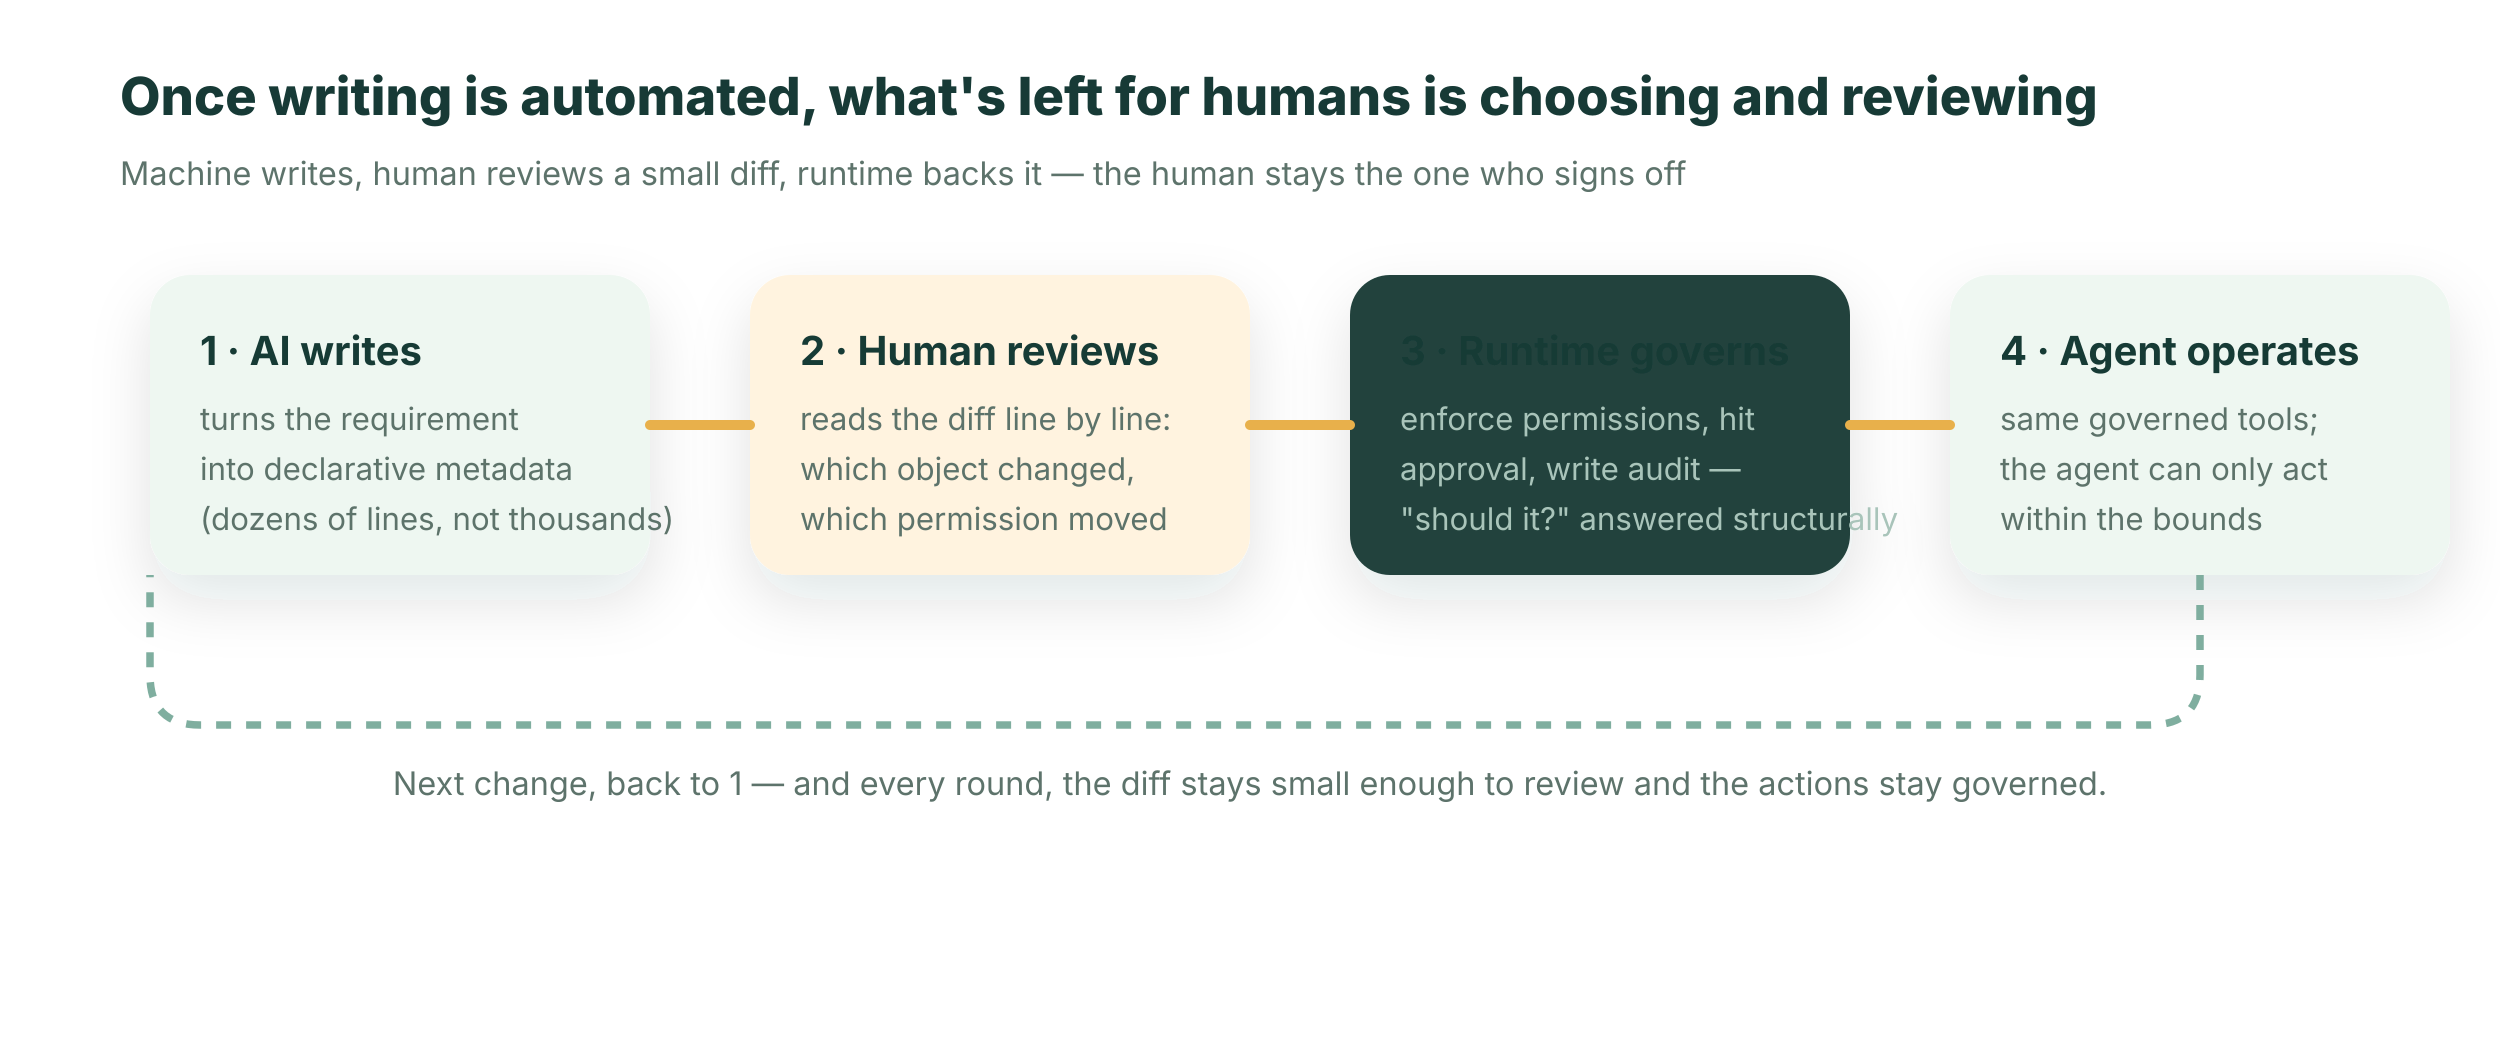
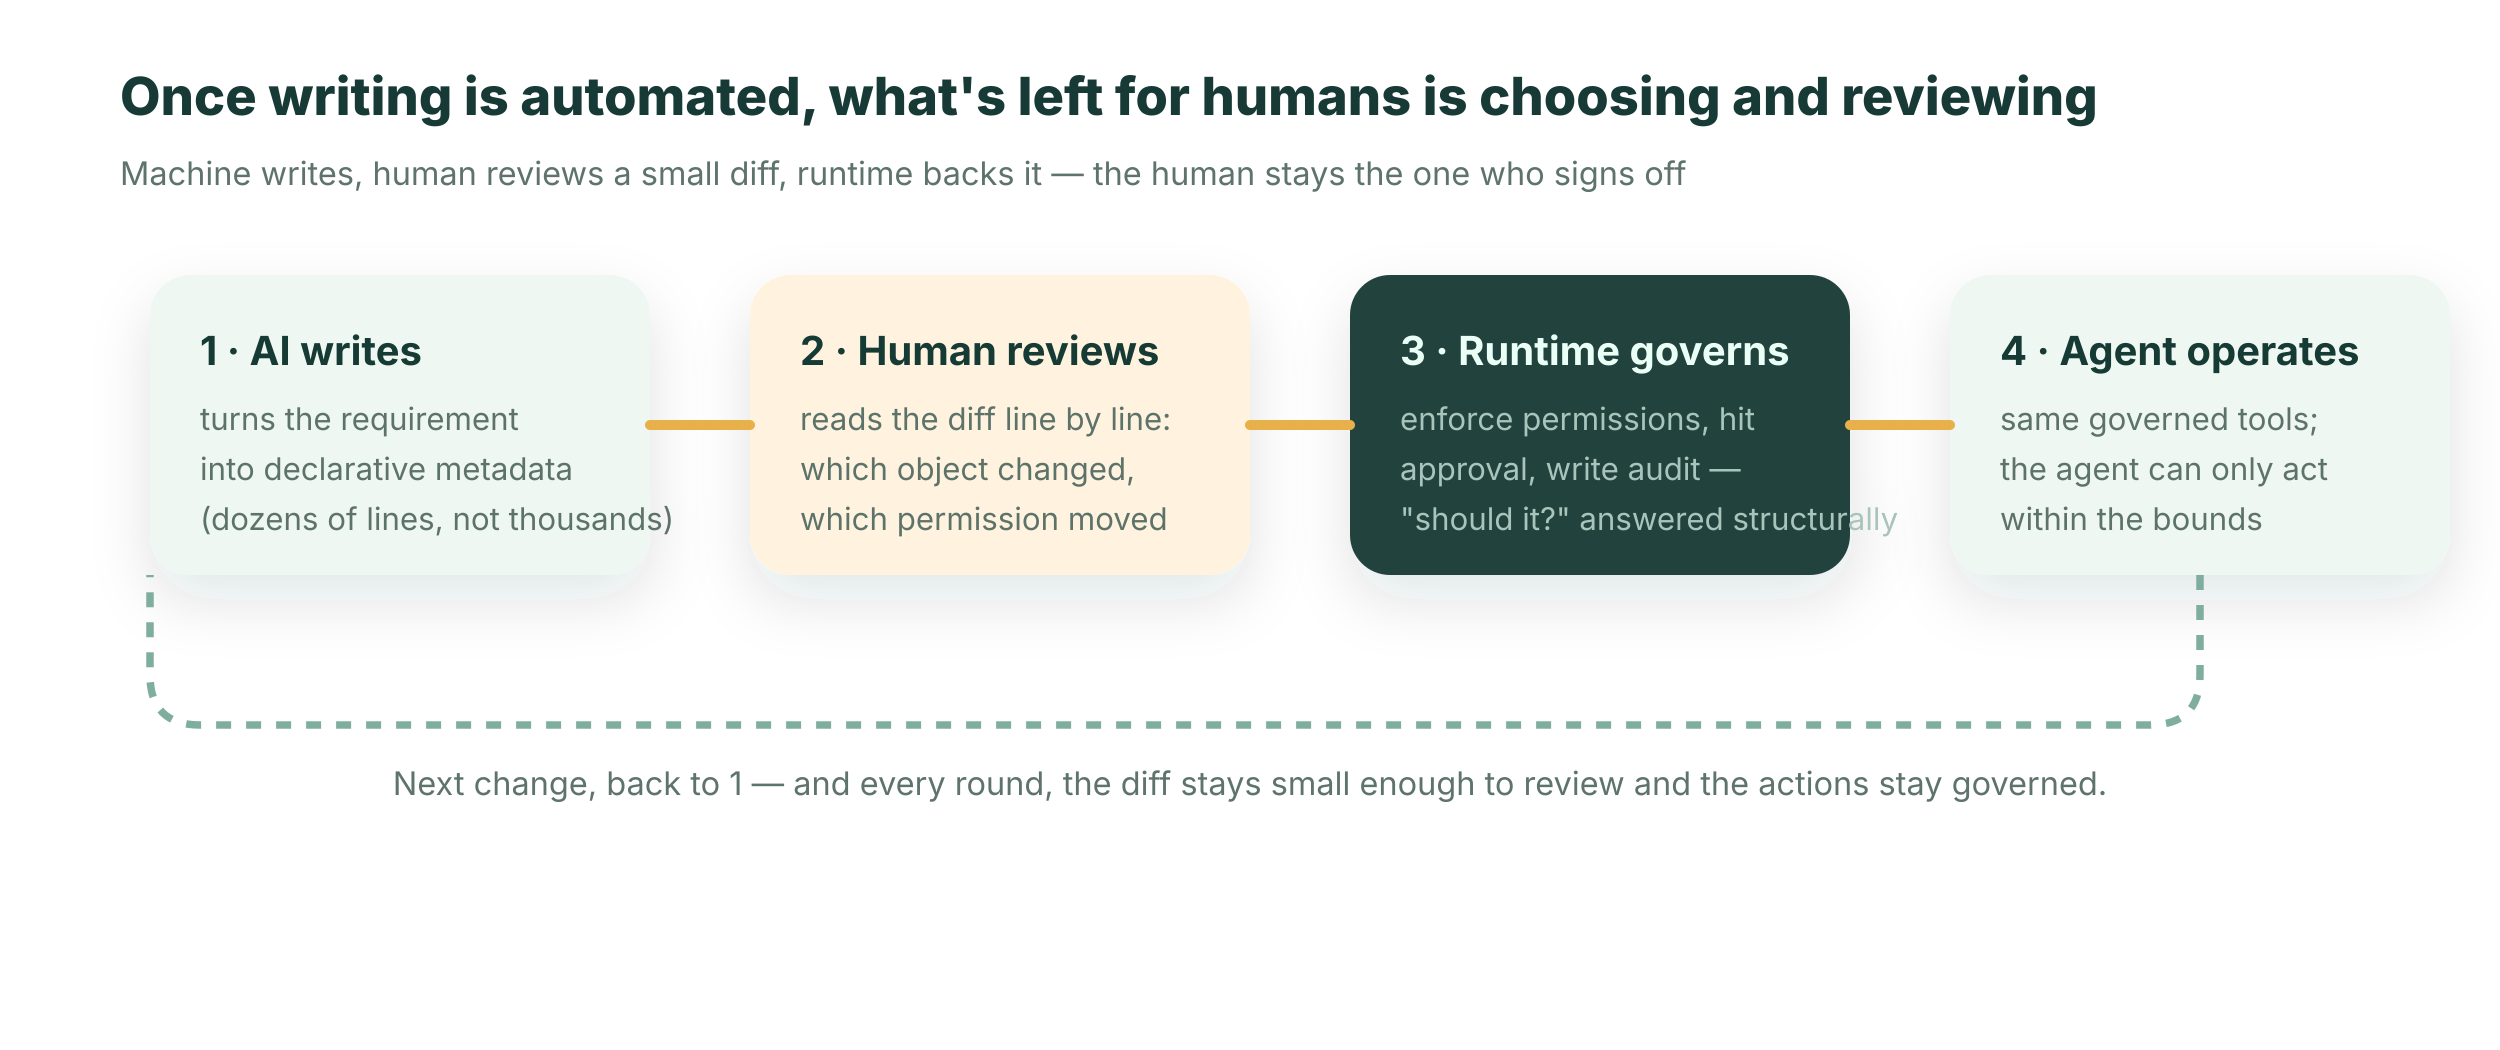
<svg xmlns="http://www.w3.org/2000/svg" viewBox="0 0 1000 420" role="img" aria-label="A loop: AI writes, human reviews, runtime governs, agent operates within bounds">
  <defs>
    <filter id="sh" x="-20%" y="-20%" width="140%" height="150%">
      <feDropShadow dx="0" dy="10" stdDeviation="12" flood-color="#24342f" flood-opacity=".12" />
    </filter>
    <style>
      text{font-family:-apple-system,BlinkMacSystemFont,"Segoe UI",sans-serif;fill:#173a36}
      .cap{font-size:13px;fill:#5d736b}.t{font-size:16px;font-weight:700}.s{font-size:12.5px;fill:#5d736b}
    </style>
  </defs>
  <rect width="1000" height="420" fill="#ffffff" />
  <text x="48" y="46" font-size="21" font-weight="760">Once writing is automated, what's left for humans is choosing and reviewing</text>
  <text x="48" y="74" class="cap">Machine writes, human reviews a small diff, runtime backs it — the human stays the one who signs off</text>
  <g transform="translate(60 110)" filter="url(#sh)">
    <rect width="200" height="120" rx="16" fill="#eef7f1" />
    <text x="20" y="36" class="t">1 · AI writes</text>
    <text x="20" y="62" class="s">turns the requirement</text>
    <text x="20" y="82" class="s">into declarative metadata</text>
    <text x="20" y="102" class="s">(dozens of lines, not thousands)</text>
  </g>
  <g transform="translate(300 110)" filter="url(#sh)">
    <rect width="200" height="120" rx="16" fill="#fff3df" />
    <text x="20" y="36" class="t" fill="#9a6212">2 · Human reviews</text>
    <text x="20" y="62" class="s">reads the diff line by line:</text>
    <text x="20" y="82" class="s">which object changed,</text>
    <text x="20" y="102" class="s">which permission moved</text>
  </g>
  <g transform="translate(540 110)" filter="url(#sh)">
    <rect width="200" height="120" rx="16" fill="#22433d" />
-     <text x="20" y="36" class="t" fill="#eafff6">3 · Runtime governs</text>
+     <text x="20" y="36" class="t" style="fill:#eafff6">3 · Runtime governs</text>
    <text x="20" y="62" class="s" style="fill:#a9c4ba">enforce permissions, hit</text>
    <text x="20" y="82" class="s" style="fill:#a9c4ba">approval, write audit —</text>
    <text x="20" y="102" class="s" style="fill:#a9c4ba">"should it?" answered structurally</text>
  </g>
  <g transform="translate(780 110)" filter="url(#sh)">
    <rect width="200" height="120" rx="16" fill="#eef7f1" />
    <text x="20" y="36" class="t">4 · Agent operates</text>
    <text x="20" y="62" class="s">same governed tools;</text>
    <text x="20" y="82" class="s">the agent can only act</text>
    <text x="20" y="102" class="s">within the bounds</text>
  </g>
  <g stroke="#e8b04b" stroke-width="4" stroke-linecap="round" fill="none">
    <path d="M260 170 h40" />
    <path d="M500 170 h40" />
    <path d="M740 170 h40" />
  </g>
  <path d="M880 230 v40 q0 20 -20 20 H 80 q-20 0 -20 -20 v-40" stroke="#7fae9f" stroke-width="3" fill="none" stroke-dasharray="6 6" />
  <text x="500" y="318" text-anchor="middle" class="cap" fill="#5d736b">Next change, back to 1 — and every round, the diff stays small enough to review and the actions stay governed.</text>
</svg>
